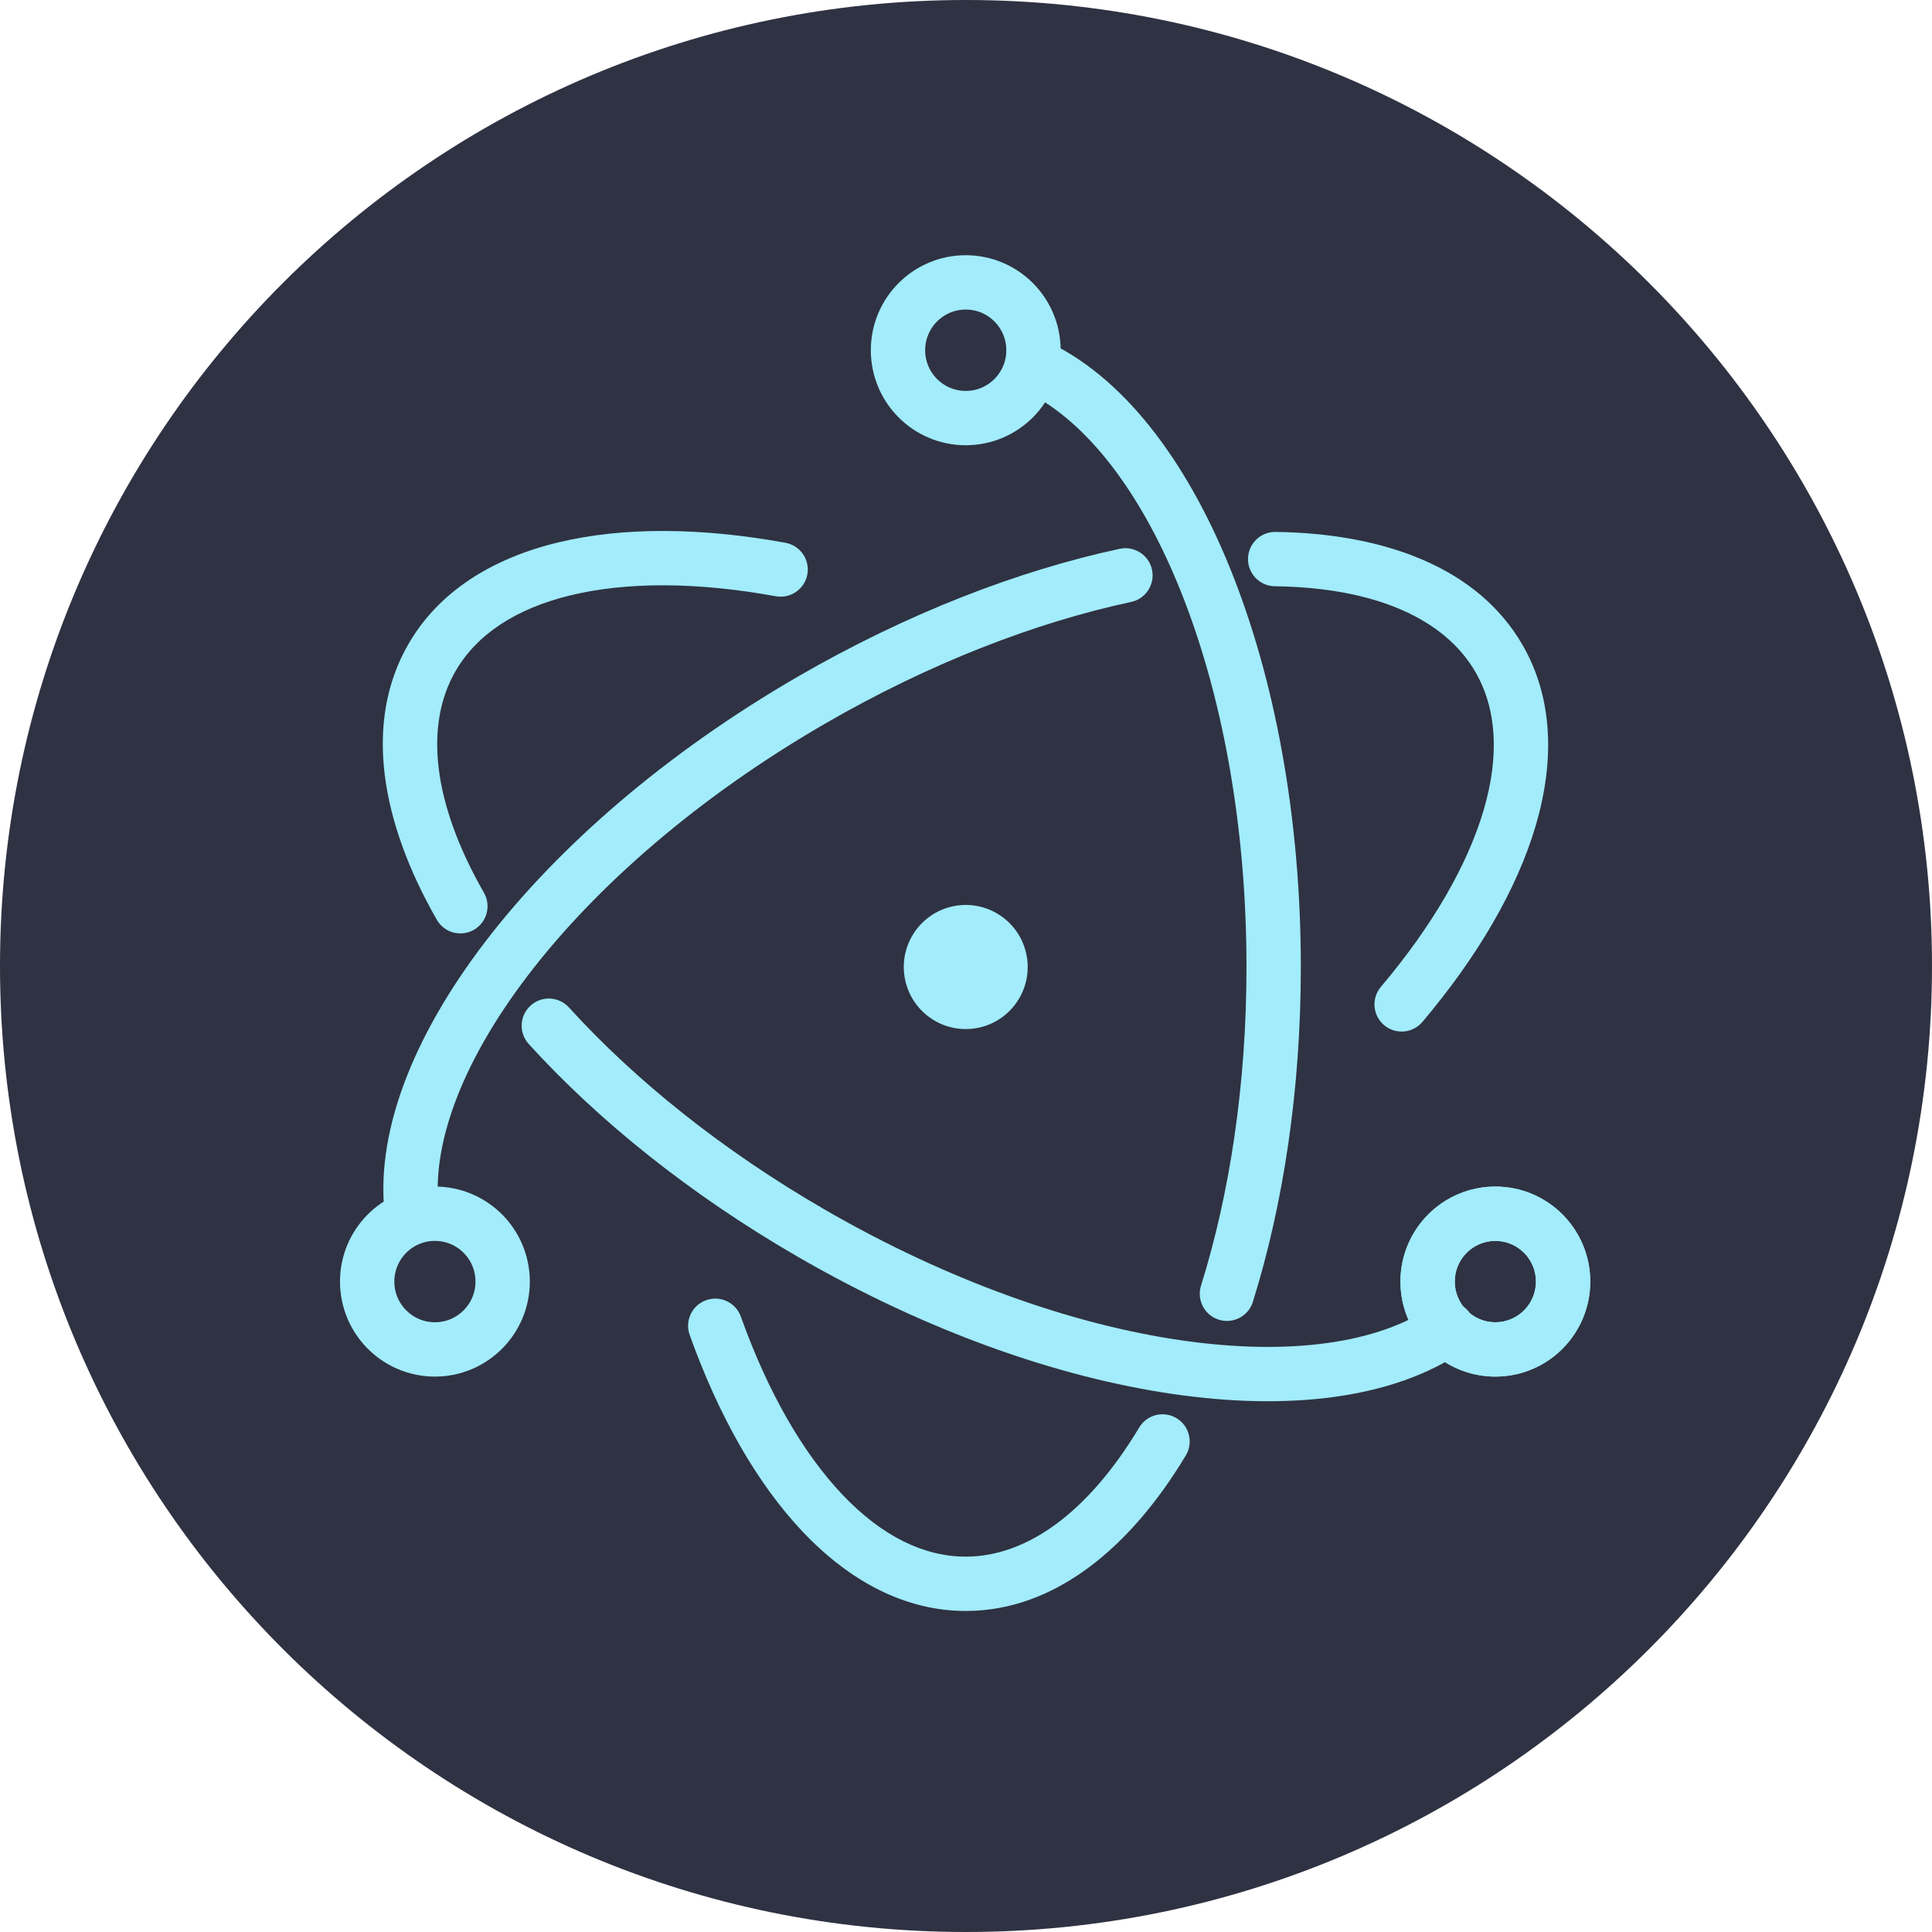
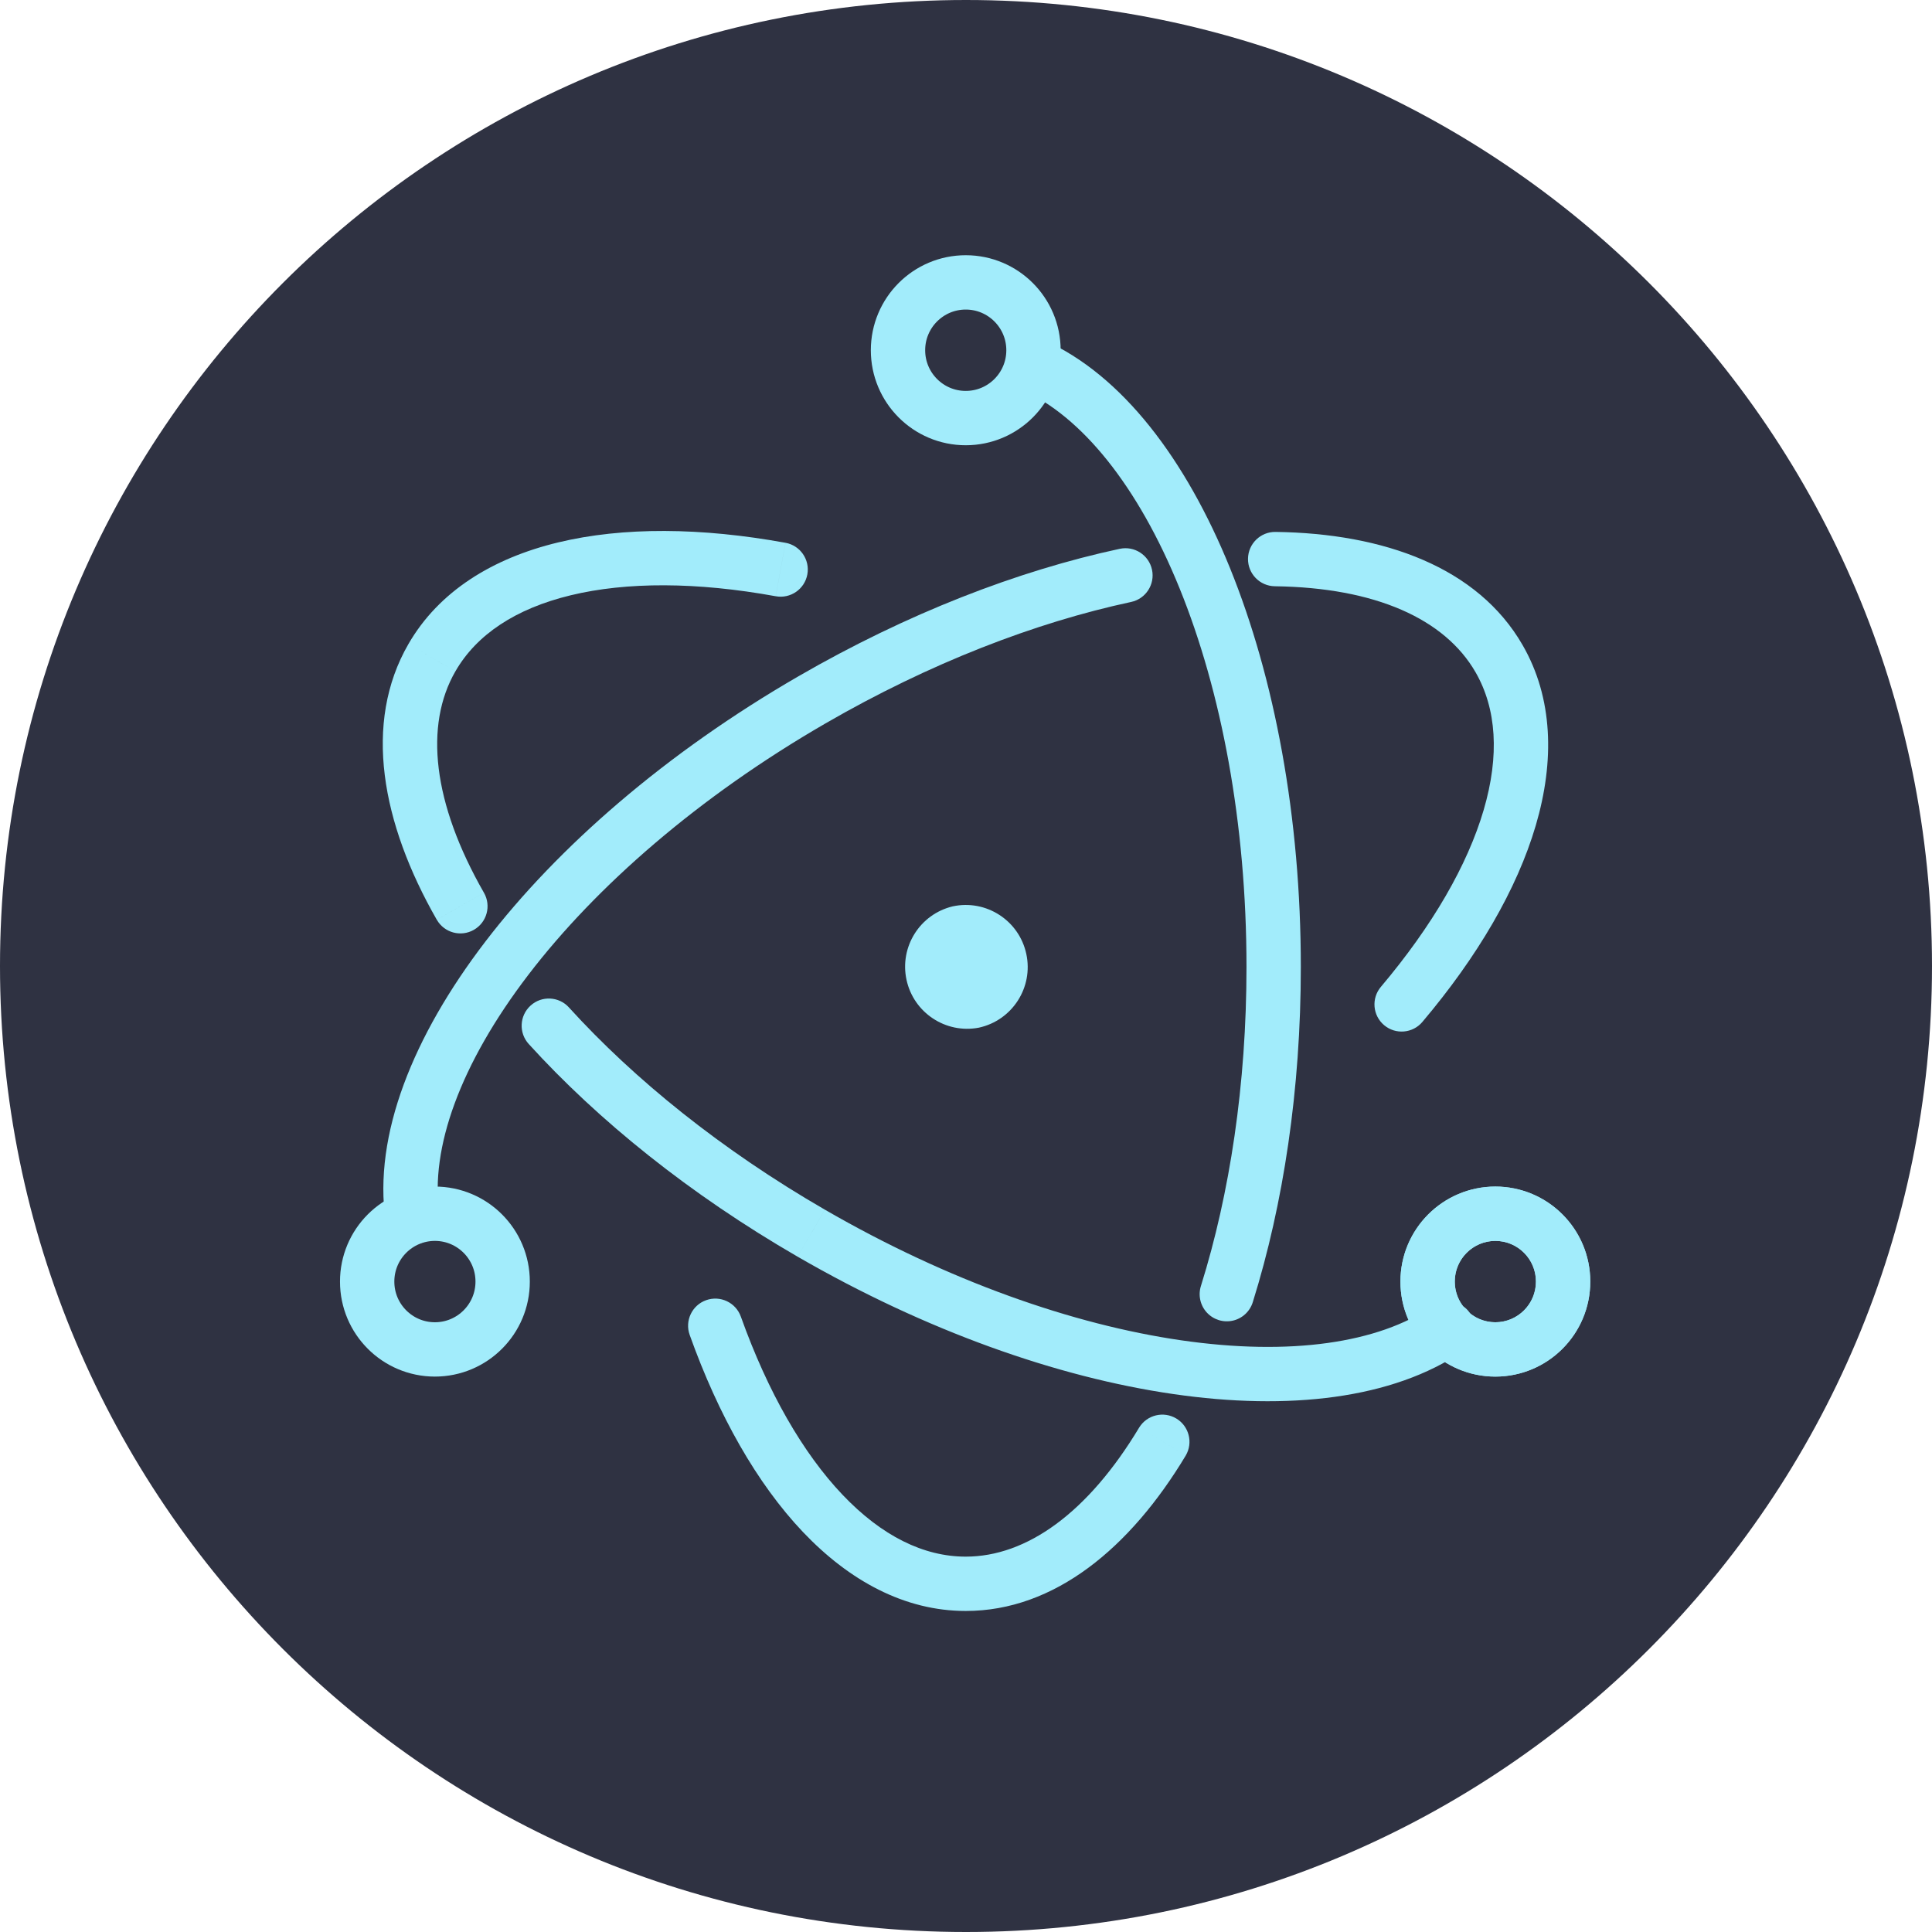
<svg xmlns="http://www.w3.org/2000/svg" width="128" height="128" viewBox="0 0 128 128" fill="none">
  <circle cx="64" cy="64" r="64" fill="#2F3242" />
-   <path d="M51.395 39.503C52.373 39.681 53.311 39.033 53.489 38.055C53.668 37.077 53.019 36.14 52.041 35.961L51.395 39.503ZM28.615 43.575L30.175 44.474L30.175 44.474L28.615 43.575ZM28.939 60.936C29.433 61.798 30.533 62.098 31.396 61.604C32.258 61.11 32.557 60.01 32.064 59.147L28.939 60.936ZM37.694 66.746C37.025 66.01 35.887 65.955 35.151 66.624C34.415 67.292 34.361 68.431 35.029 69.167L37.694 66.746ZM53.749 81.701L52.848 83.26L53.749 81.701ZM96.921 89.515C97.742 88.954 97.953 87.834 97.392 87.013C96.831 86.192 95.711 85.981 94.89 86.542L96.921 89.515ZM52.041 35.961C46.471 34.945 41.285 34.897 36.974 35.938C32.655 36.981 29.084 39.158 27.056 42.676L30.175 44.474C31.569 42.055 34.145 40.324 37.819 39.437C41.501 38.548 46.155 38.547 51.395 39.503L52.041 35.961ZM27.056 42.676C24.043 47.903 25.278 54.54 28.939 60.936L32.064 59.147C28.658 53.198 28.109 48.058 30.175 44.474L27.056 42.676ZM35.029 69.167C39.639 74.24 45.716 79.135 52.848 83.26L54.65 80.143C47.808 76.187 42.03 71.519 37.694 66.746L35.029 69.167ZM52.848 83.26C61.344 88.173 70.046 91.245 77.735 92.361C85.359 93.468 92.274 92.688 96.921 89.515L94.89 86.542C91.326 88.977 85.49 89.849 78.252 88.798C71.079 87.757 62.809 84.861 54.65 80.143L52.848 83.26ZM105.359 84.908C105.359 81.434 102.546 78.613 99.071 78.613V82.213C100.553 82.213 101.759 83.417 101.759 84.908H105.359ZM99.071 78.613C95.596 78.613 92.783 81.434 92.783 84.908H96.383C96.383 83.417 97.589 82.213 99.071 82.213V78.613ZM92.783 84.908C92.783 88.382 95.596 91.203 99.071 91.203V87.603C97.589 87.603 96.383 86.399 96.383 84.908H92.783ZM99.071 91.203C102.546 91.203 105.359 88.382 105.359 84.908H101.759C101.759 86.399 100.553 87.603 99.071 87.603V91.203Z" fill="#A2ECFB" />
-   <path d="M91.487 65.382C90.846 66.141 90.941 67.277 91.7 67.919C92.459 68.56 93.595 68.465 94.237 67.706L91.487 65.382ZM99.317 43.635L97.757 44.534L99.317 43.635ZM84.507 35.241C83.513 35.228 82.697 36.024 82.684 37.018C82.671 38.012 83.466 38.828 84.46 38.841L84.507 35.241ZM74.941 39.88C75.913 39.672 76.531 38.715 76.323 37.742C76.114 36.771 75.157 36.152 74.185 36.36L74.941 39.88ZM53.784 46.373L54.685 47.931L53.784 46.373ZM25.549 80.905C25.693 81.888 26.607 82.569 27.591 82.425C28.575 82.281 29.255 81.366 29.111 80.383L25.549 80.905ZM94.237 67.706C97.884 63.391 100.505 58.927 101.752 54.678C103.001 50.421 102.9 46.247 100.876 42.736L97.757 44.534C99.149 46.949 99.36 50.042 98.297 53.664C97.232 57.294 94.918 61.322 91.487 65.382L94.237 67.706ZM100.876 42.736C97.912 37.594 91.708 35.335 84.507 35.241L84.46 38.841C91.133 38.928 95.726 41.011 97.757 44.534L100.876 42.736ZM74.185 36.36C67.436 37.809 60.088 40.648 52.883 44.815L54.685 47.931C61.597 43.934 68.595 41.242 74.941 39.88L74.185 36.36ZM52.883 44.815C44.137 49.872 36.967 56.095 32.149 62.393C27.377 68.63 24.715 75.212 25.549 80.905L29.111 80.383C28.484 76.103 30.475 70.506 35.008 64.58C39.496 58.714 46.284 52.789 54.685 47.931L52.883 44.815Z" fill="#A2ECFB" />
-   <path d="M49.083 87.23C48.748 86.293 47.718 85.806 46.782 86.141C45.846 86.475 45.358 87.505 45.693 88.442L49.083 87.23ZM78.564 96.426C79.075 95.573 78.799 94.468 77.946 93.956C77.094 93.444 75.988 93.721 75.477 94.573L78.564 96.426ZM79.57 85.18C79.274 86.128 79.803 87.138 80.752 87.434C81.7 87.731 82.71 87.202 83.006 86.253L79.57 85.18ZM84.383 64.067H82.583H84.383ZM69.156 22.53C68.248 22.126 67.184 22.535 66.78 23.443C66.376 24.352 66.785 25.416 67.693 25.819L69.156 22.53ZM45.693 88.442C47.599 93.774 50.15 98.29 53.203 101.505C56.262 104.724 59.928 106.731 63.983 106.731V103.131C61.198 103.131 58.416 101.765 55.813 99.025C53.204 96.279 50.877 92.248 49.083 87.23L45.693 88.442ZM63.983 106.731C69.869 106.731 74.892 102.542 78.564 96.426L75.477 94.573C72.078 100.235 68.012 103.131 63.983 103.131V106.731ZM83.006 86.253C85.027 79.786 86.183 72.183 86.183 64.067H82.583C82.583 71.854 81.472 79.092 79.57 85.18L83.006 86.253ZM86.183 64.067C86.183 54.114 84.444 44.922 81.496 37.65C78.575 30.444 74.344 24.837 69.156 22.53L67.693 25.819C71.636 27.573 75.385 32.156 78.16 39.003C80.909 45.784 82.583 54.507 82.583 64.067H86.183Z" fill="#A2ECFB" />
-   <path fill-rule="evenodd" clip-rule="evenodd" d="M103.559 84.908C103.559 82.425 101.55 80.413 99.071 80.413C96.592 80.413 94.583 82.425 94.583 84.908C94.583 87.39 96.592 89.403 99.071 89.403C101.55 89.403 103.559 87.39 103.559 84.908V84.908Z" stroke="#A2ECFB" stroke-width="3.6" stroke-linecap="round" />
-   <path fill-rule="evenodd" clip-rule="evenodd" d="M28.814 89.403C31.293 89.403 33.302 87.39 33.302 84.908C33.302 82.425 31.293 80.413 28.814 80.413C26.336 80.413 24.326 82.425 24.326 84.908C24.326 87.39 26.336 89.403 28.814 89.403V89.403V89.403Z" stroke="#A2ECFB" stroke-width="3.6" stroke-linecap="round" />
+   <path d="M51.395 39.503a1.8 1.8 0 0 0 .646-3.542l-.646 3.542zm-22.78 4.072 1.56.9-1.56-.9zm.324 17.36a1.8 1.8 0 0 0 3.125-1.788l-3.125 1.789zm8.755 5.81a1.8 1.8 0 0 0-2.665 2.422l2.664-2.421zm16.055 14.956-.901 1.559.9-1.559zm43.172 7.814a1.8 1.8 0 1 0-2.03-2.973l2.03 2.973zM52.04 35.961c-5.57-1.016-10.756-1.064-15.067-.023-4.32 1.043-7.89 3.22-9.918 6.738l3.119 1.798c1.394-2.42 3.97-4.15 7.644-5.037 3.682-.89 8.336-.89 13.576.066l.646-3.542zm-24.985 6.715c-3.013 5.227-1.778 11.864 1.883 18.26l3.125-1.789c-3.406-5.95-3.955-11.089-1.89-14.673l-3.118-1.798zm7.973 26.49c4.61 5.074 10.687 9.97 17.819 14.094l1.802-3.117c-6.842-3.956-12.62-8.624-16.956-13.397l-2.665 2.42zm17.82 14.094c8.496 4.913 17.198 7.984 24.887 9.1 7.624 1.108 14.54.328 19.186-2.845l-2.03-2.973c-3.566 2.435-9.4 3.307-16.639 2.256-7.173-1.041-15.443-3.937-23.602-8.655l-1.802 3.117zm52.511 1.648a6.292 6.292 0 0 0-6.288-6.295v3.6a2.691 2.691 0 0 1 2.688 2.695h3.6zm-6.288-6.295a6.291 6.291 0 0 0-6.288 6.295h3.6a2.691 2.691 0 0 1 2.688-2.695v-3.6zm-6.288 6.295a6.291 6.291 0 0 0 6.288 6.295v-3.6a2.691 2.691 0 0 1-2.688-2.695h-3.6zm6.288 6.295a6.292 6.292 0 0 0 6.288-6.295h-3.6a2.691 2.691 0 0 1-2.688 2.695v3.6z" fill="#A2ECFB" />
+   <path d="M91.487 65.382a1.8 1.8 0 1 0 2.75 2.324l-2.75-2.324zm7.83-21.747-1.56.9 1.56-.9zm-14.81-8.394a1.8 1.8 0 1 0-.047 3.6l.047-3.6zm-9.566 4.64a1.8 1.8 0 0 0-.756-3.52l.756 3.52zm-21.157 6.492.9 1.558-.9-1.558zM25.549 80.905a1.8 1.8 0 0 0 3.562-.522l-3.562.522zm68.688-13.2c3.647-4.314 6.268-8.778 7.515-13.027 1.249-4.257 1.148-8.43-.876-11.941l-3.119 1.797c1.392 2.415 1.603 5.508.54 9.13-1.065 3.63-3.379 7.658-6.81 11.718l2.75 2.324zm6.639-24.968c-2.964-5.143-9.168-7.402-16.369-7.496l-.047 3.6c6.673.087 11.266 2.17 13.297 5.693l3.119-1.797zm-26.69-6.377c-6.75 1.449-14.098 4.288-21.303 8.455l1.802 3.116c6.912-3.997 13.91-6.69 20.256-8.05l-.756-3.52zm-21.303 8.455c-8.746 5.057-15.916 11.28-20.734 17.578-4.772 6.237-7.434 12.819-6.6 18.512l3.562-.522c-.627-4.28 1.364-9.877 5.897-15.803 4.488-5.866 11.276-11.791 19.677-16.649l-1.802-3.116z" fill="#A2ECFB" />
+   <path d="M49.083 87.23a1.8 1.8 0 1 0-3.39 1.212l3.39-1.212zm29.48 9.196a1.8 1.8 0 0 0-3.086-1.853l3.087 1.853zM79.57 85.18a1.8 1.8 0 1 0 3.436 1.073L79.57 85.18zm4.813-21.113h-1.8 1.8zM69.156 22.53a1.8 1.8 0 1 0-1.463 3.29l1.463-3.29zM45.693 88.442c1.906 5.332 4.457 9.849 7.51 13.063 3.06 3.219 6.725 5.226 10.78 5.226v-3.6c-2.785 0-5.566-1.366-8.17-4.106-2.609-2.746-4.936-6.777-6.73-11.796l-3.39 1.213zm18.29 18.289c5.886 0 10.91-4.189 14.58-10.305l-3.086-1.853c-3.399 5.662-7.465 8.558-11.494 8.558v3.6zm19.023-20.478c2.02-6.467 3.177-14.07 3.177-22.186h-3.6c0 7.787-1.11 15.025-3.013 21.113l3.436 1.073zm3.177-22.186c0-9.953-1.74-19.145-4.687-26.417-2.921-7.206-7.152-12.813-12.34-15.12l-1.463 3.29c3.943 1.753 7.692 6.336 10.467 13.183 2.749 6.78 4.423 15.504 4.423 25.064h3.6z" fill="#A2ECFB" />
+   <path clip-rule="evenodd" d="M103.559 84.908a4.491 4.491 0 0 0-4.488-4.495 4.491 4.491 0 0 0-4.488 4.495 4.491 4.491 0 0 0 4.488 4.495 4.491 4.491 0 0 0 4.488-4.495v0zm-74.745 4.495a4.492 4.492 0 0 0 4.488-4.495 4.492 4.492 0 0 0-4.488-4.495 4.491 4.491 0 0 0-4.488 4.495 4.491 4.491 0 0 0 4.488 4.495v0z" stroke="#A2ECFB" stroke-width="3.6" stroke-linecap="round" />
  <ellipse cx="63.983" cy="23.204" rx="4.488" ry="4.495" stroke="#A2ECFB" stroke-width="3.6" stroke-linecap="round" />
-   <path fill-rule="evenodd" clip-rule="evenodd" d="M64.85 68.086C62.634 68.565 60.451 67.155 59.971 64.935C59.493 62.716 60.901 60.529 63.117 60.049C65.333 59.569 67.516 60.98 67.995 63.199C68.474 65.419 67.066 67.605 64.85 68.086Z" fill="#A2ECFB" />
+   <path fill-rule="evenodd" clip-rule="evenodd" d="M64.85 68.086a4.112 4.112 0 0 1-1.733-8.037 4.105 4.105 0 0 1 4.878 3.15 4.111 4.111 0 0 1-3.145 4.887z" fill="#A2ECFB" />
</svg>
